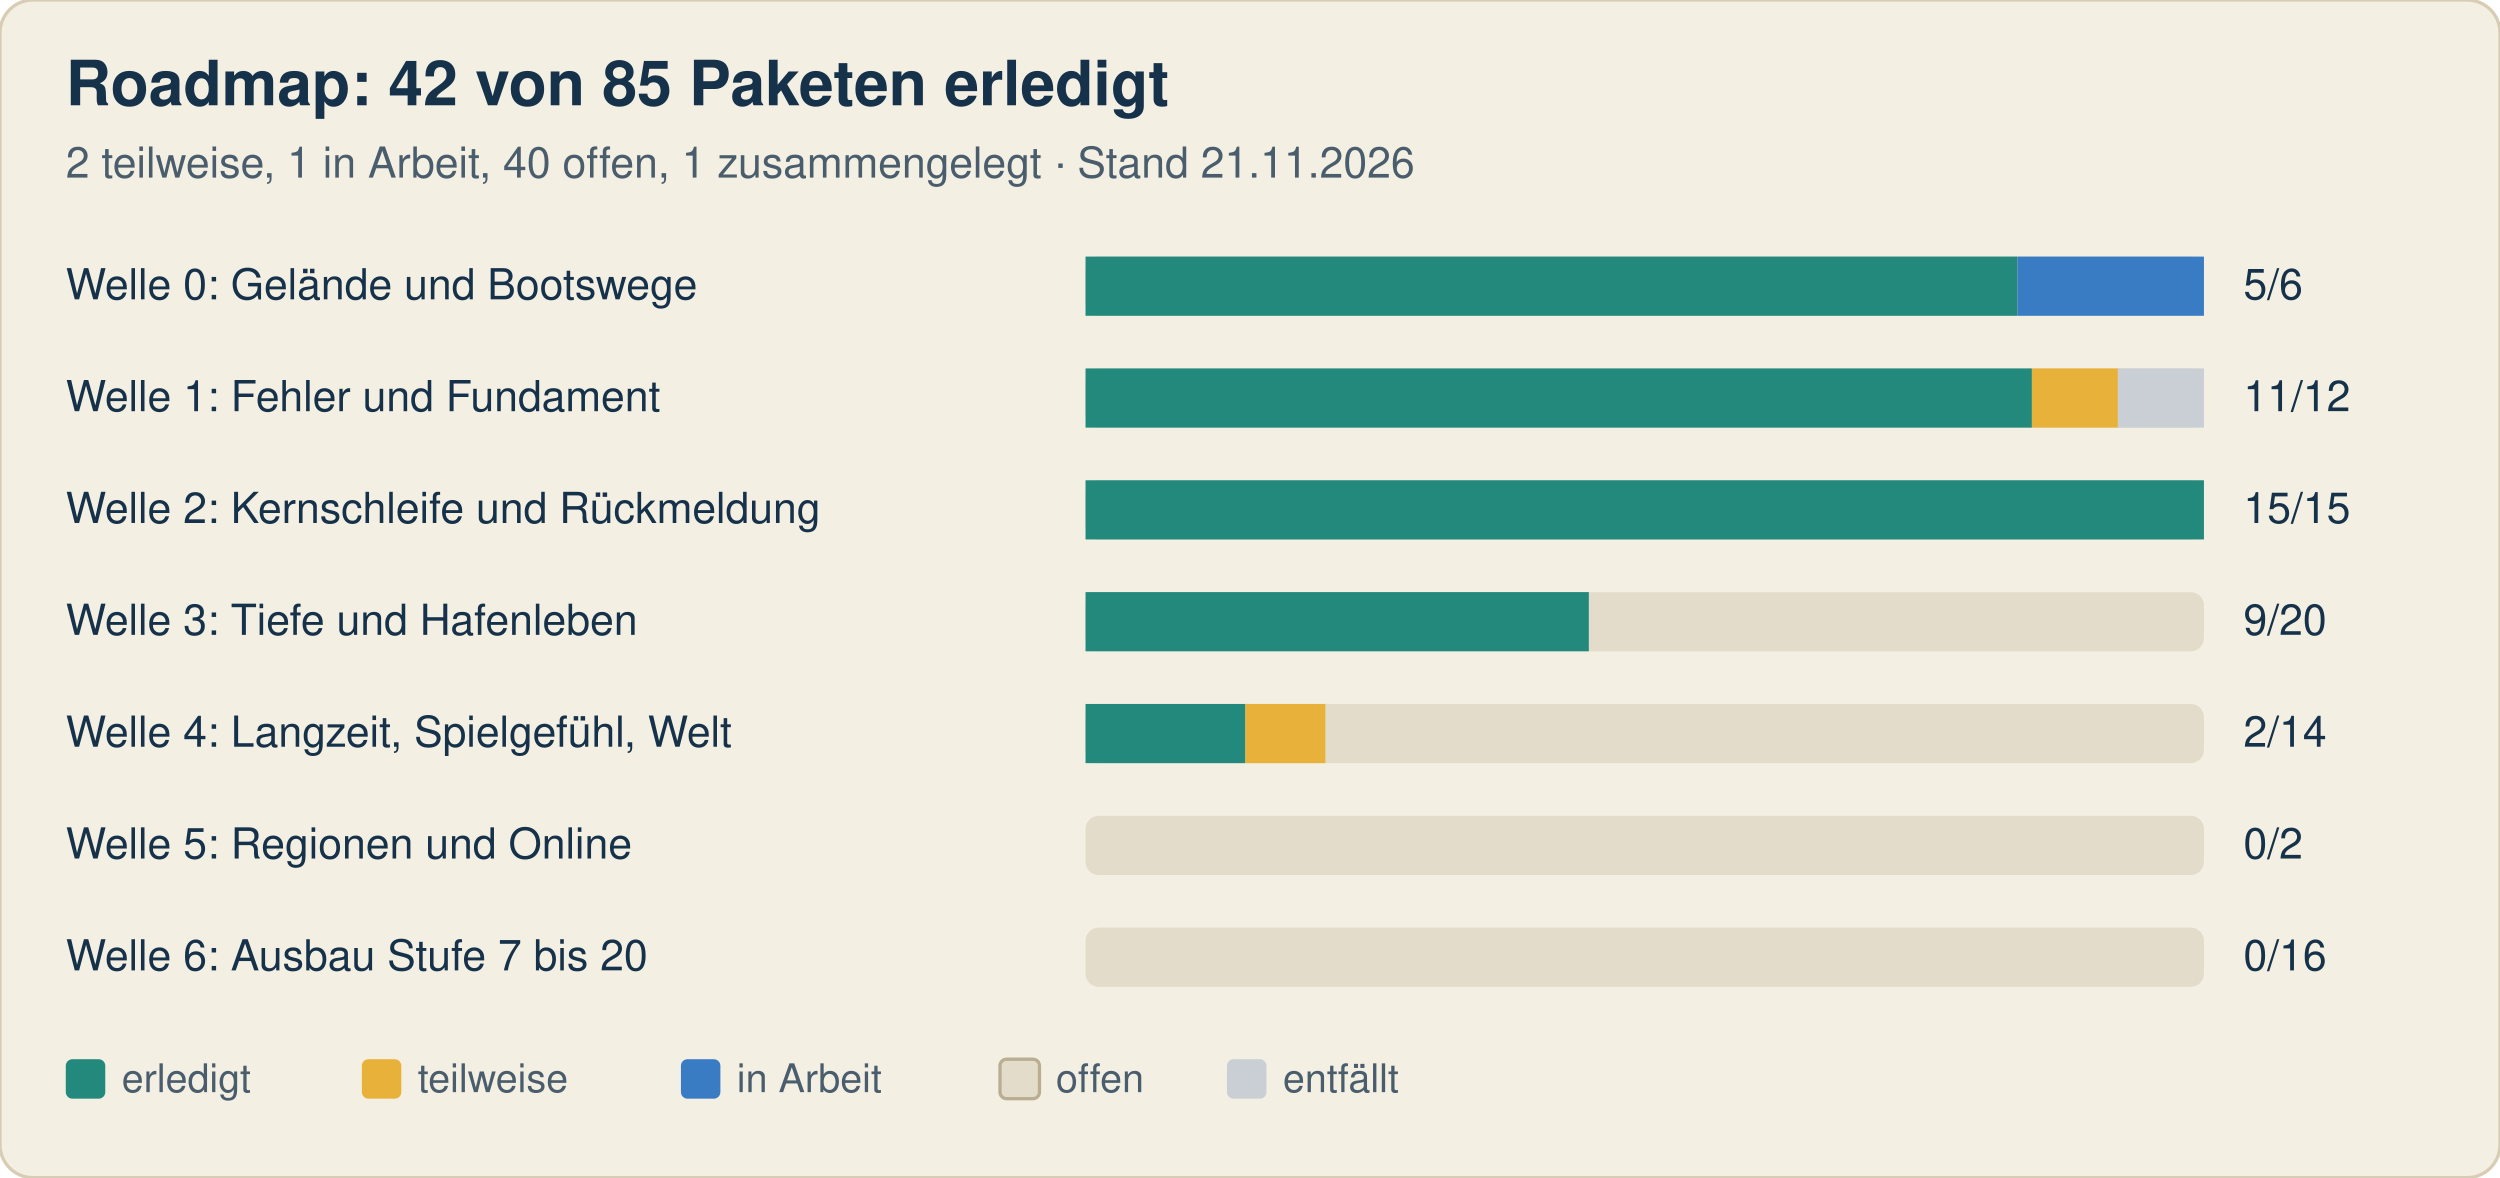
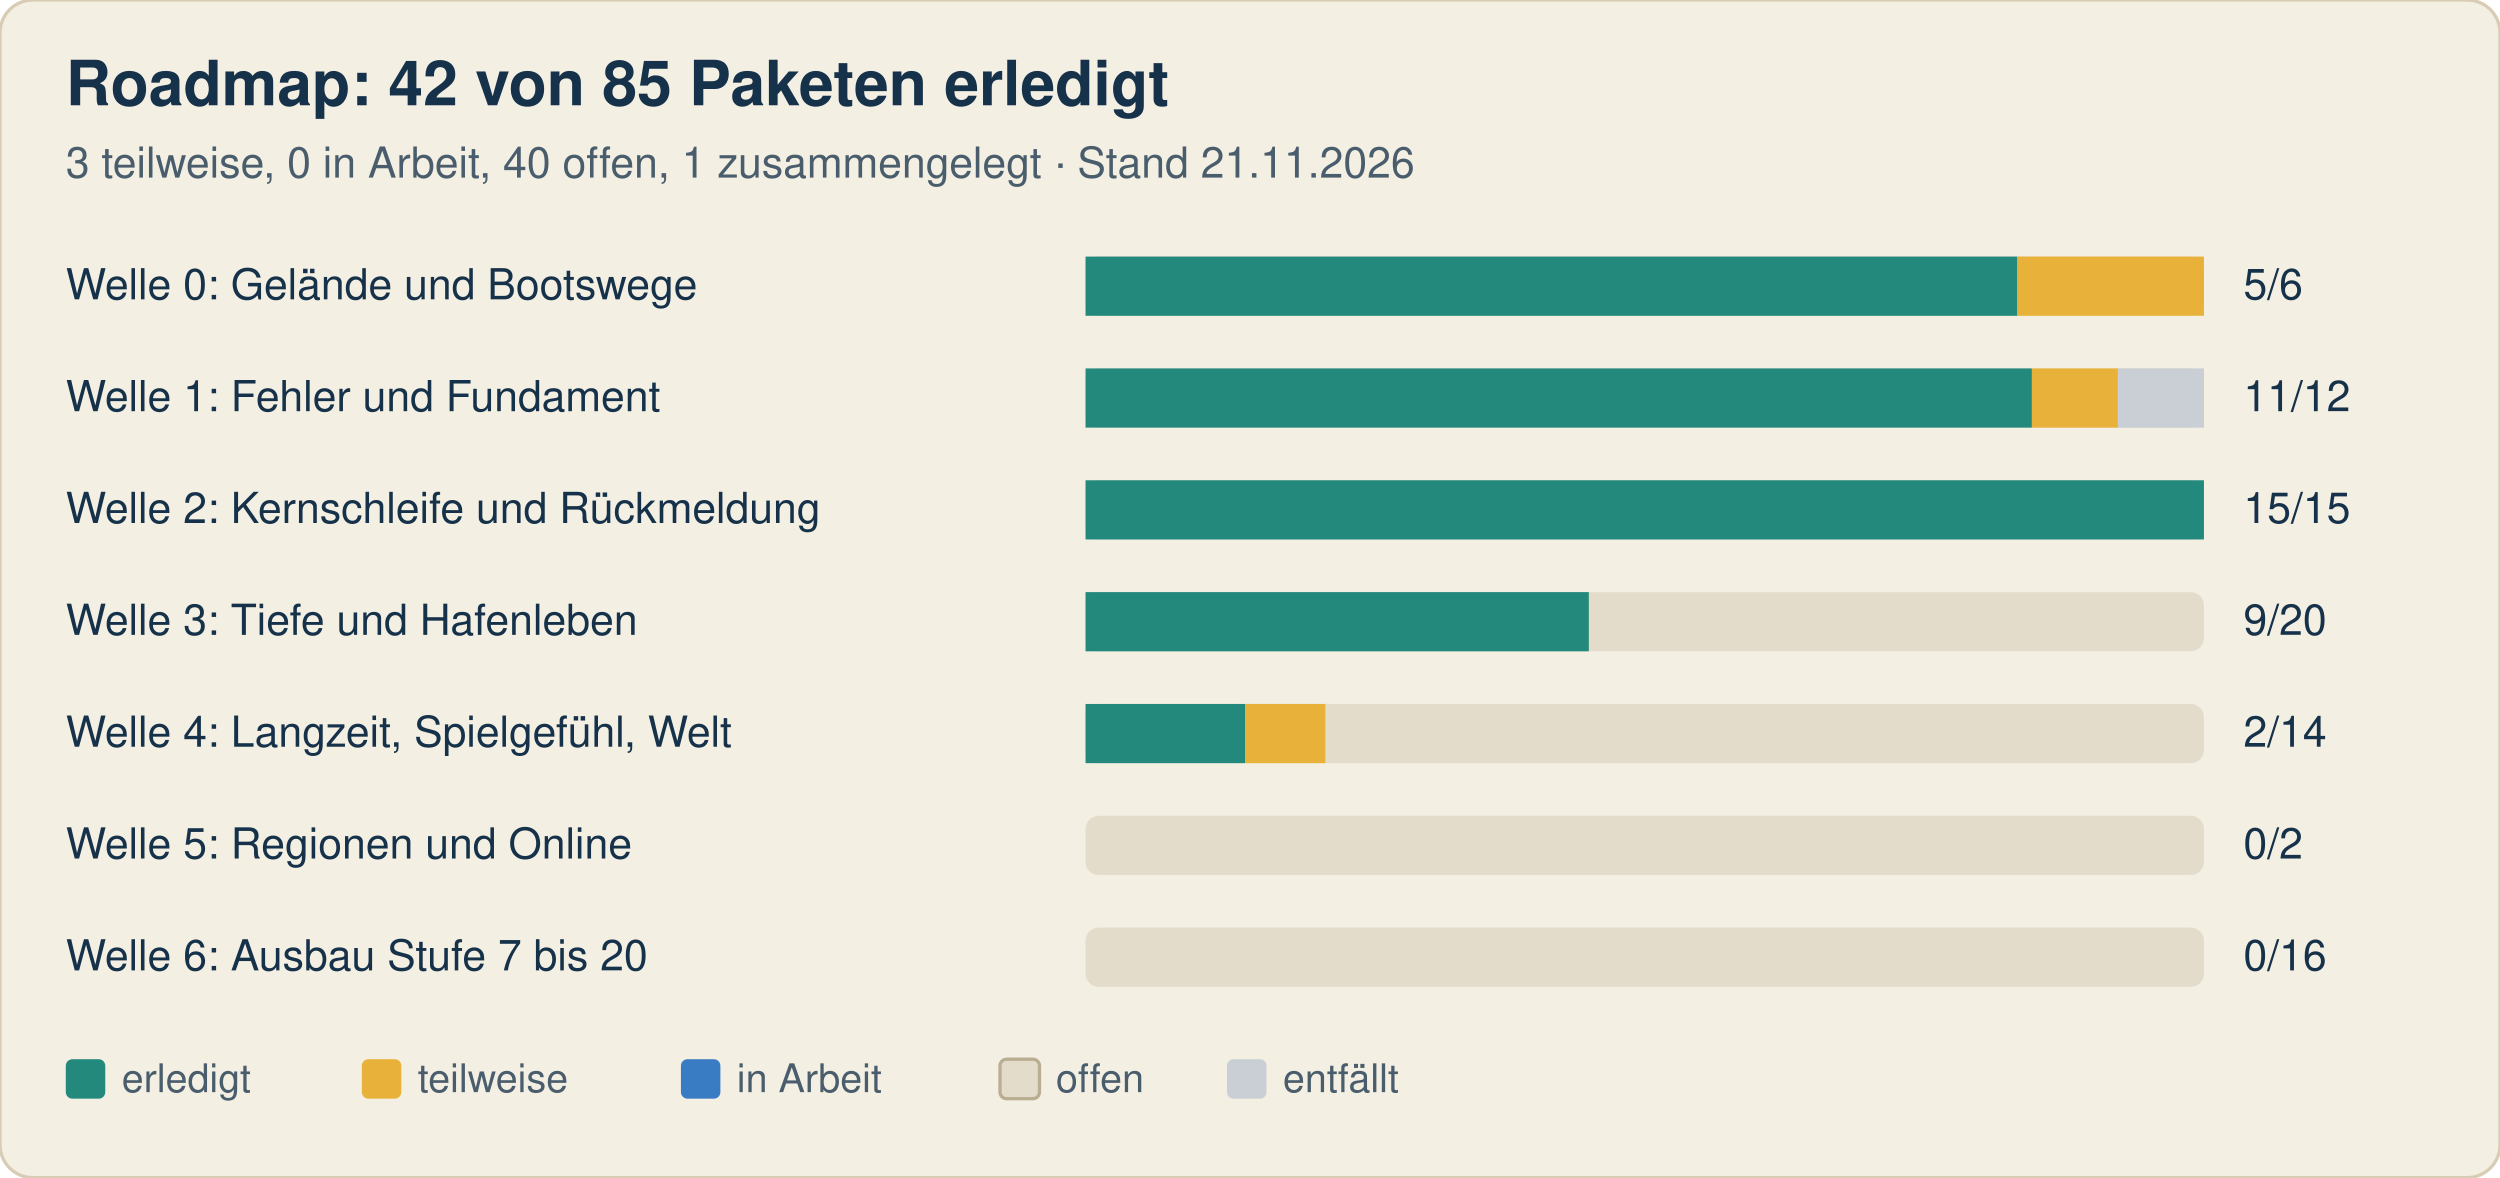
<svg xmlns="http://www.w3.org/2000/svg" width="760" height="358" viewBox="0 0 760 358" font-family="-apple-system, Segoe UI, Helvetica, Arial, sans-serif">
  <rect width="760" height="358" rx="10" fill="#f4efe3" stroke="#d8cdb4" />
  <text x="20" y="32" font-size="19" font-weight="700" fill="#16324a">Roadmap: 42 von 85 Paketen erledigt</text>
-   <text x="20" y="54" font-size="13" fill="#4a5d6c">2 teilweise, 1 in Arbeit, 40 offen, 1 zusammengelegt · Stand 21.11.2026</text>
+   <text x="20" y="54" font-size="13" fill="#4a5d6c">3 teilweise, 0 in Arbeit, 40 offen, 1 zusammengelegt · Stand 21.11.2026</text>
  <text x="20" y="91" font-size="13" fill="#16324a">Welle 0: Gelände und Bootswege</text>
  <rect x="330" y="78" width="340" height="18" rx="4" fill="#e3dccb" />
  <rect x="330.0" y="78" width="283.3" height="18" fill="#23897d" />
-   <rect x="613.3" y="78" width="56.7" height="18" fill="#3a7cc4" />
+   <rect x="613.3" y="78" width="56.7" height="18" fill="#e8b23a" />
  <text x="682" y="91" font-size="13" fill="#16324a">5/6</text>
  <text x="20" y="125" font-size="13" fill="#16324a">Welle 1: Fehler und Fundament</text>
  <rect x="330" y="112" width="340" height="18" rx="4" fill="#e3dccb" />
  <rect x="330.0" y="112" width="287.7" height="18" fill="#23897d" />
  <rect x="617.7" y="112" width="26.2" height="18" fill="#e8b23a" />
  <rect x="643.8" y="112" width="26.2" height="18" fill="#c9cfd4" />
  <text x="682" y="125" font-size="13" fill="#16324a">11/12</text>
  <text x="20" y="159" font-size="13" fill="#16324a">Welle 2: Kernschleife und Rückmeldung</text>
  <rect x="330" y="146" width="340" height="18" rx="4" fill="#e3dccb" />
  <rect x="330.0" y="146" width="340.0" height="18" fill="#23897d" />
  <text x="682" y="159" font-size="13" fill="#16324a">15/15</text>
  <text x="20" y="193" font-size="13" fill="#16324a">Welle 3: Tiefe und Hafenleben</text>
  <rect x="330" y="180" width="340" height="18" rx="4" fill="#e3dccb" />
  <rect x="330.0" y="180" width="153.0" height="18" fill="#23897d" />
  <text x="682" y="193" font-size="13" fill="#16324a">9/20</text>
  <text x="20" y="227" font-size="13" fill="#16324a">Welle 4: Langzeit, Spielgefühl, Welt</text>
  <rect x="330" y="214" width="340" height="18" rx="4" fill="#e3dccb" />
  <rect x="330.0" y="214" width="48.6" height="18" fill="#23897d" />
  <rect x="378.6" y="214" width="24.3" height="18" fill="#e8b23a" />
  <text x="682" y="227" font-size="13" fill="#16324a">2/14</text>
  <text x="20" y="261" font-size="13" fill="#16324a">Welle 5: Regionen und Online</text>
  <rect x="330" y="248" width="340" height="18" rx="4" fill="#e3dccb" />
  <text x="682" y="261" font-size="13" fill="#16324a">0/2</text>
  <text x="20" y="295" font-size="13" fill="#16324a">Welle 6: Ausbau Stufe 7 bis 20</text>
  <rect x="330" y="282" width="340" height="18" rx="4" fill="#e3dccb" />
  <text x="682" y="295" font-size="13" fill="#16324a">0/16</text>
  <rect x="20" y="322" width="12" height="12" rx="2" fill="#23897d" />
  <text x="37" y="332" font-size="12" fill="#4a5d6c">erledigt</text>
  <rect x="110" y="322" width="12" height="12" rx="2" fill="#e8b23a" />
  <text x="127" y="332" font-size="12" fill="#4a5d6c">teilweise</text>
  <rect x="207" y="322" width="12" height="12" rx="2" fill="#3a7cc4" />
  <text x="224" y="332" font-size="12" fill="#4a5d6c">in Arbeit</text>
  <rect x="304" y="322" width="12" height="12" rx="2" fill="#e3dccb" stroke="#b9ad92" />
  <text x="321" y="332" font-size="12" fill="#4a5d6c">offen</text>
  <rect x="373" y="322" width="12" height="12" rx="2" fill="#c9cfd4" />
  <text x="390" y="332" font-size="12" fill="#4a5d6c">entfällt</text>
</svg>
